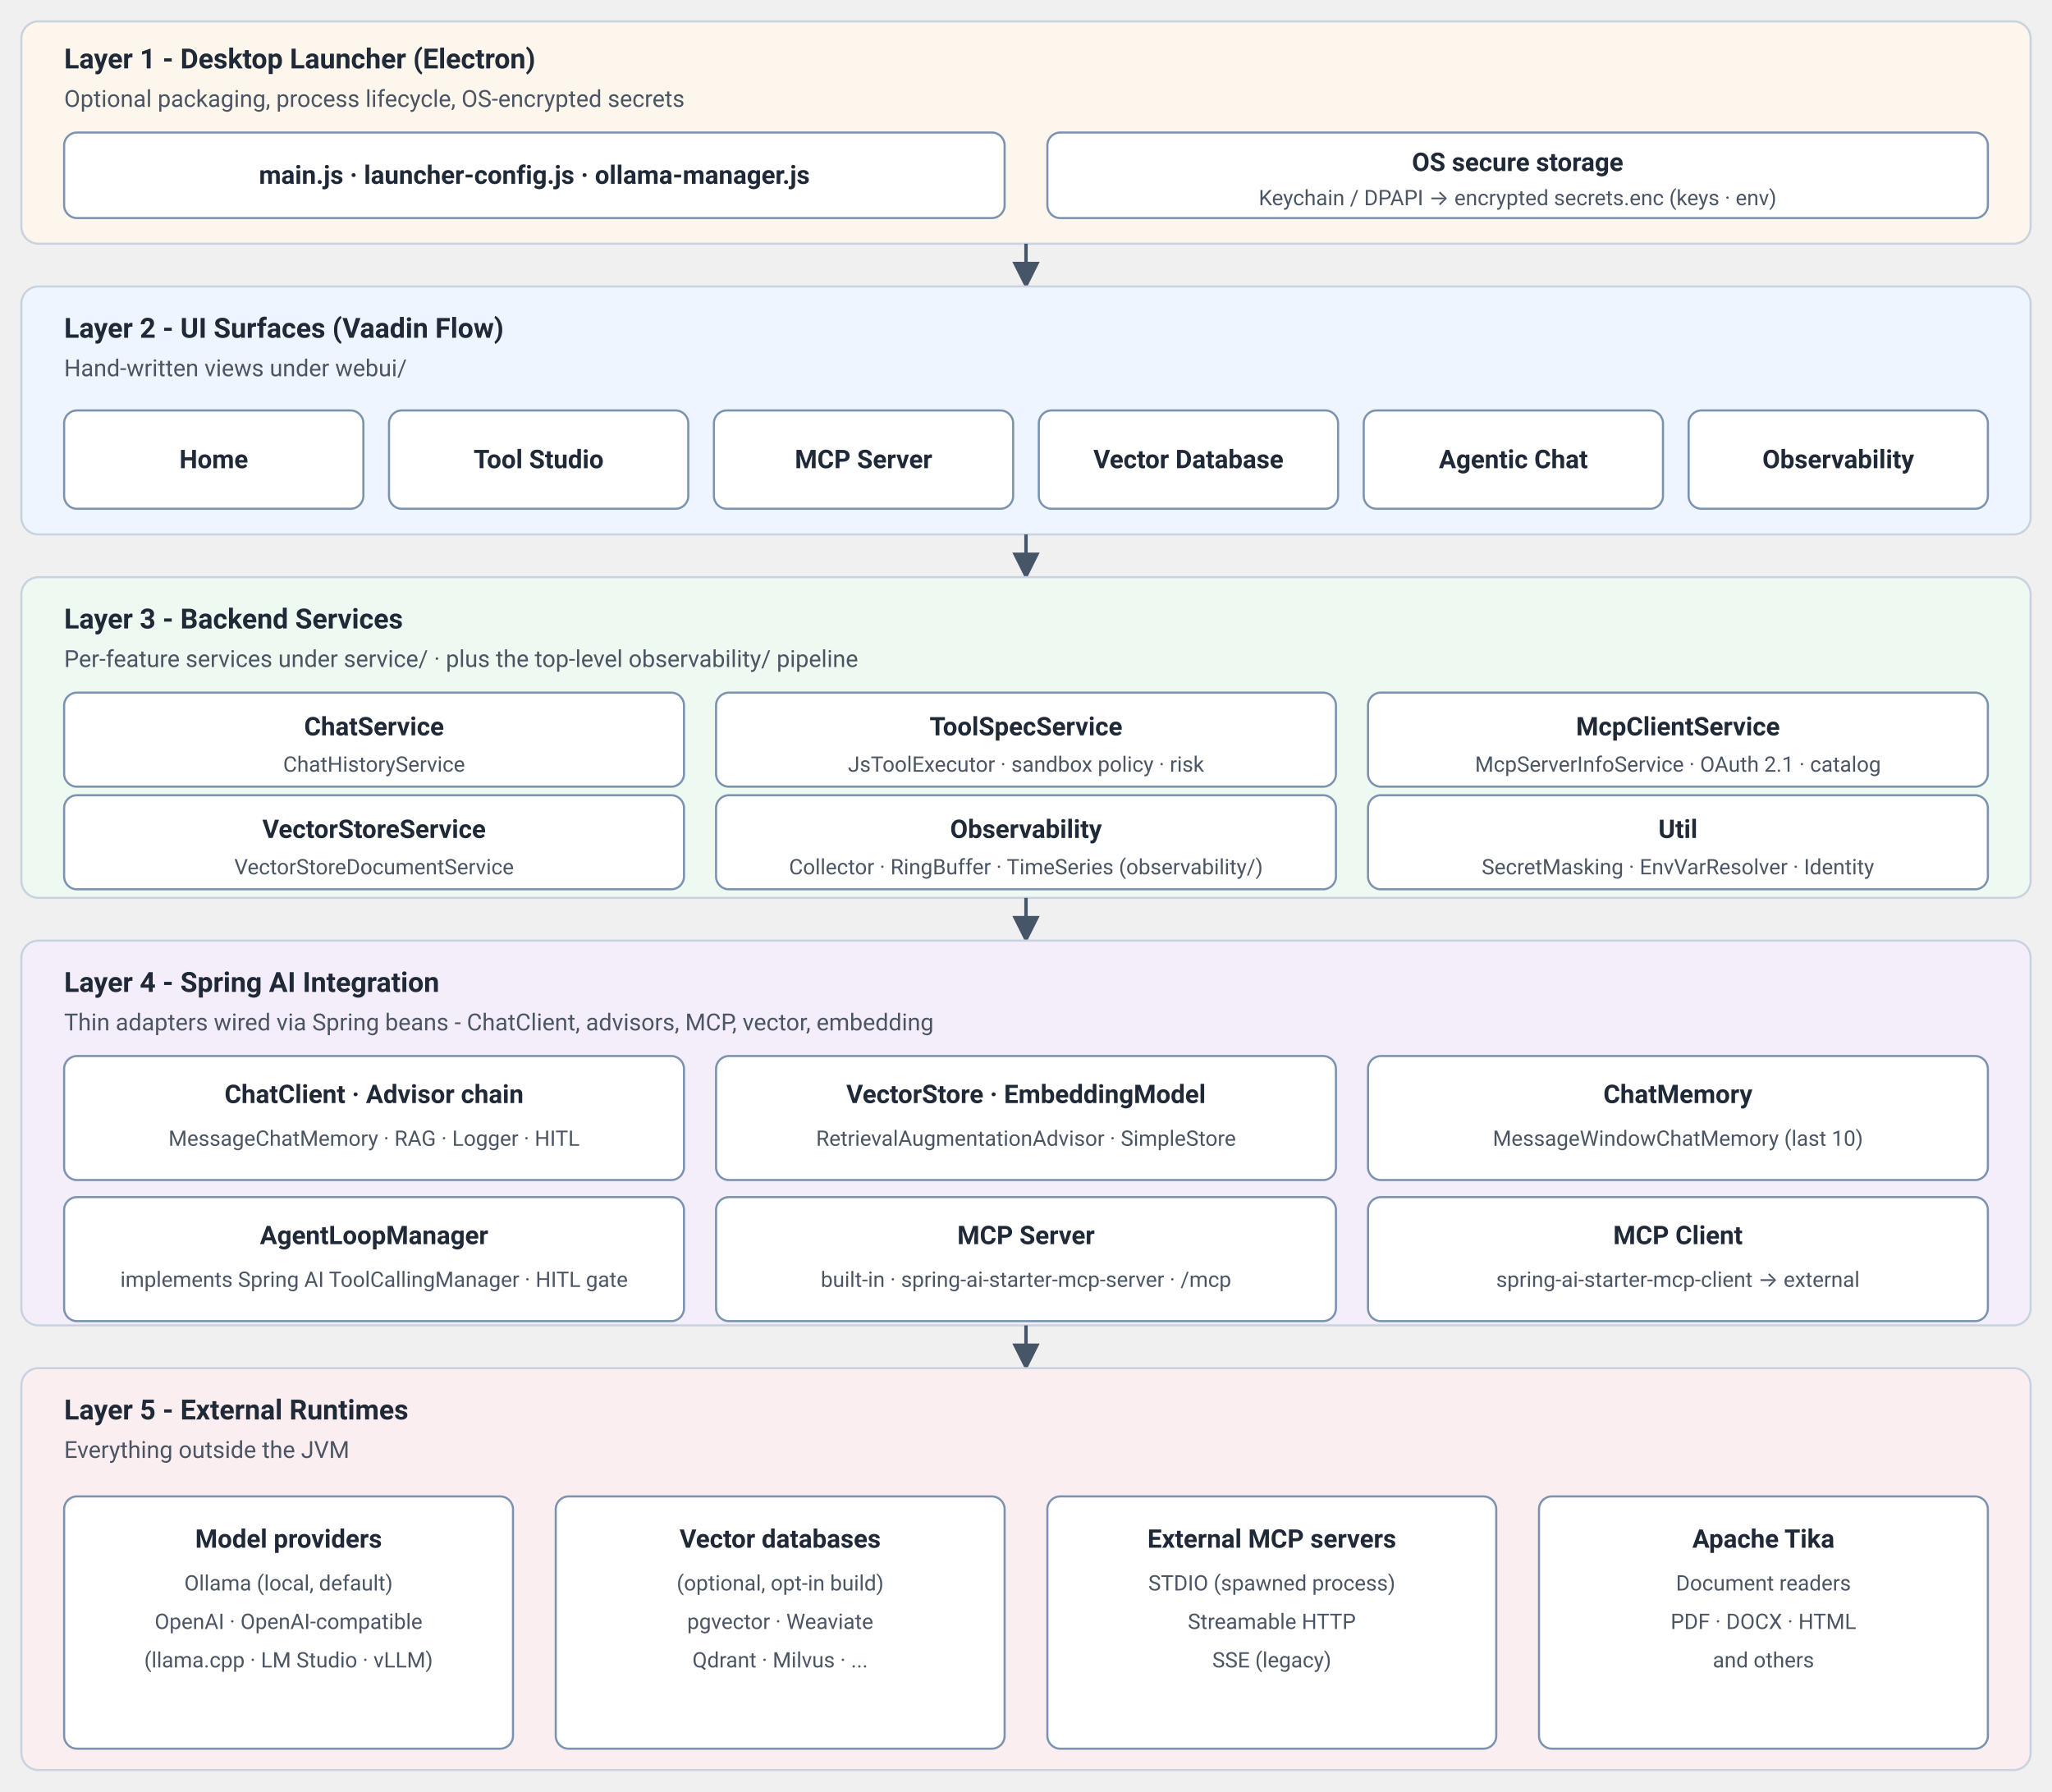
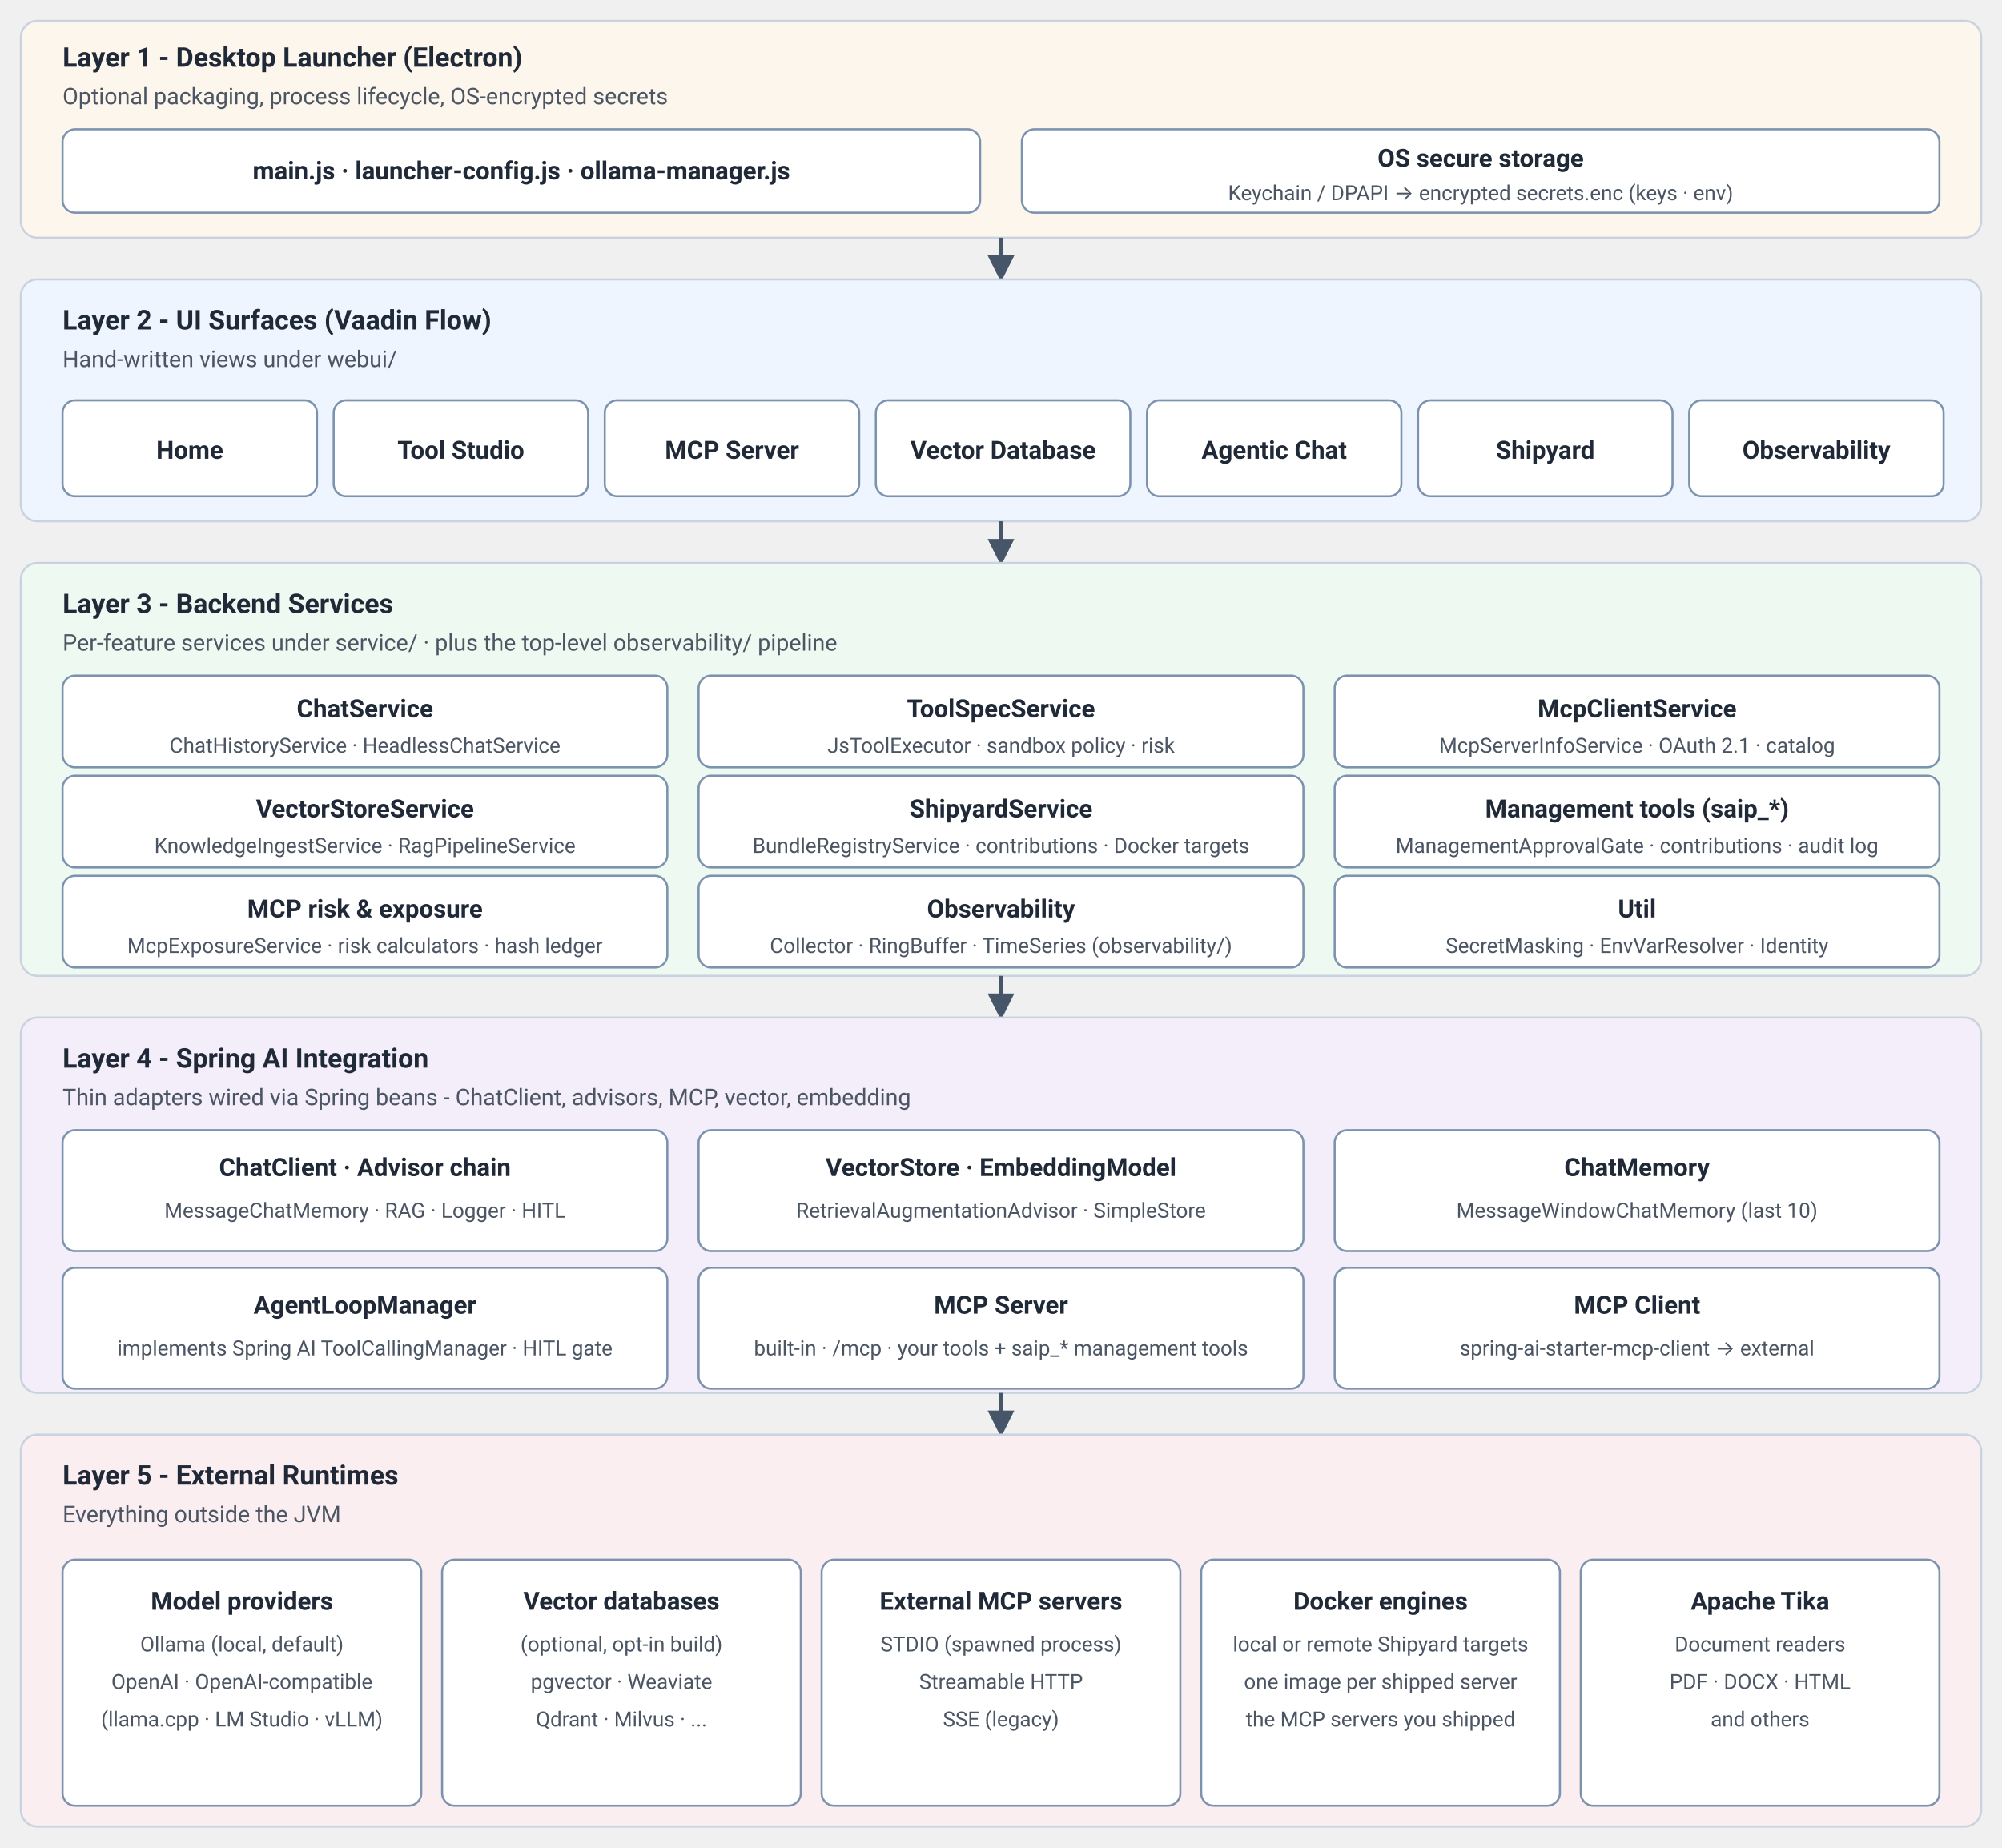
- <svg xmlns="http://www.w3.org/2000/svg" viewBox="0 0 960 838" role="img" aria-label="Spring AI Playground runtime layers">
+ <svg xmlns="http://www.w3.org/2000/svg" viewBox="0 0 960 886" role="img" aria-label="Spring AI Playground runtime layers - desktop launcher, UI surfaces including Shipyard, backend services including Shipyard and the management tools, Spring AI integration, external runtimes including Docker engines">
  <defs>
    <style>
      .band { stroke: #c9d3e0; stroke-width: 1; }
      .band-1 { fill: #fdf6ec; }
      .band-2 { fill: #eef5ff; }
      .band-3 { fill: #eef9f1; }
      .band-4 { fill: #f4eefb; }
      .band-5 { fill: #fbeef1; }
      .layer-title { font: 600 13px -apple-system, BlinkMacSystemFont, 'Segoe UI', Roboto, sans-serif; fill: #1f2937; }
      .layer-sub { font: 400 11px -apple-system, BlinkMacSystemFont, 'Segoe UI', Roboto, sans-serif; fill: #4b5563; }
      .box { fill: #ffffff; stroke: #7c93af; stroke-width: 1; }
      .box-label { font: 600 12px -apple-system, BlinkMacSystemFont, 'Segoe UI', Roboto, sans-serif; fill: #1f2937; text-anchor: middle; }
      .box-sub { font: 400 10px -apple-system, BlinkMacSystemFont, 'Segoe UI', Roboto, sans-serif; fill: #4b5563; text-anchor: middle; }
      .arrow { stroke: #475569; stroke-width: 1.6; fill: none; marker-end: url(#arrowhead); }
    </style>
    <marker id="arrowhead" viewBox="0 0 10 10" refX="9" refY="5" markerWidth="8" markerHeight="8" orient="auto-start-reverse">
      <path d="M0,0 L10,5 L0,10 z" fill="#475569" />
    </marker>
  </defs>
  <rect class="band band-1" x="10" y="10" width="940" height="104" rx="8" ry="8" />
  <text class="layer-title" x="30" y="32">Layer 1 - Desktop Launcher (Electron)</text>
  <text class="layer-sub" x="30" y="50">Optional packaging, process lifecycle, OS-encrypted secrets</text>
  <rect class="box" x="30" y="62" width="440" height="40" rx="6" ry="6" />
  <text class="box-label" x="250" y="86">main.js · launcher-config.js · ollama-manager.js</text>
  <rect class="box" x="490" y="62" width="440" height="40" rx="6" ry="6" />
  <text class="box-label" x="710" y="80">OS secure storage</text>
  <text class="box-sub" x="710" y="96">Keychain / DPAPI → encrypted secrets.enc (keys · env)</text>
  <path class="arrow" d="M480,114 L480,134" />
  <rect class="band band-2" x="10" y="134" width="940" height="116" rx="8" ry="8" />
  <text class="layer-title" x="30" y="158">Layer 2 - UI Surfaces (Vaadin Flow)</text>
  <text class="layer-sub" x="30" y="176">Hand-written views under webui/</text>
-   <rect class="box" x="30" y="192" width="140" height="46" rx="6" ry="6" />
-   <text class="box-label" x="100" y="219">Home</text>
-   <rect class="box" x="182" y="192" width="140" height="46" rx="6" ry="6" />
-   <text class="box-label" x="252" y="219">Tool Studio</text>
-   <rect class="box" x="334" y="192" width="140" height="46" rx="6" ry="6" />
-   <text class="box-label" x="404" y="219">MCP Server</text>
-   <rect class="box" x="486" y="192" width="140" height="46" rx="6" ry="6" />
-   <text class="box-label" x="556" y="219">Vector Database</text>
-   <rect class="box" x="638" y="192" width="140" height="46" rx="6" ry="6" />
-   <text class="box-label" x="708" y="219">Agentic Chat</text>
-   <rect class="box" x="790" y="192" width="140" height="46" rx="6" ry="6" />
-   <text class="box-label" x="860" y="219">Observability</text>
+   <rect class="box" x="30" y="192" width="122" height="46" rx="6" ry="6" />
+   <text class="box-label" x="91" y="220">Home</text>
+   <rect class="box" x="160" y="192" width="122" height="46" rx="6" ry="6" />
+   <text class="box-label" x="221" y="220">Tool Studio</text>
+   <rect class="box" x="290" y="192" width="122" height="46" rx="6" ry="6" />
+   <text class="box-label" x="351" y="220">MCP Server</text>
+   <rect class="box" x="420" y="192" width="122" height="46" rx="6" ry="6" />
+   <text class="box-label" x="481" y="220">Vector Database</text>
+   <rect class="box" x="550" y="192" width="122" height="46" rx="6" ry="6" />
+   <text class="box-label" x="611" y="220">Agentic Chat</text>
+   <rect class="box" x="680" y="192" width="122" height="46" rx="6" ry="6" />
+   <text class="box-label" x="741" y="220">Shipyard</text>
+   <rect class="box" x="810" y="192" width="122" height="46" rx="6" ry="6" />
+   <text class="box-label" x="871" y="220">Observability</text>
  <path class="arrow" d="M480,250 L480,270" />
-   <rect class="band band-3" x="10" y="270" width="940" height="150" rx="8" ry="8" />
+   <rect class="band band-3" x="10" y="270" width="940" height="198" rx="8" ry="8" />
  <text class="layer-title" x="30" y="294">Layer 3 - Backend Services</text>
  <text class="layer-sub" x="30" y="312">Per-feature services under service/ · plus the top-level observability/ pipeline</text>
  <rect class="box" x="30" y="324" width="290" height="44" rx="6" ry="6" />
  <text class="box-label" x="175" y="344">ChatService</text>
-   <text class="box-sub" x="175" y="361">ChatHistoryService</text>
+   <text class="box-sub" x="175" y="361">ChatHistoryService · HeadlessChatService</text>
  <rect class="box" x="335" y="324" width="290" height="44" rx="6" ry="6" />
  <text class="box-label" x="480" y="344">ToolSpecService</text>
  <text class="box-sub" x="480" y="361">JsToolExecutor · sandbox policy · risk</text>
  <rect class="box" x="640" y="324" width="290" height="44" rx="6" ry="6" />
  <text class="box-label" x="785" y="344">McpClientService</text>
  <text class="box-sub" x="785" y="361">McpServerInfoService · OAuth 2.1 · catalog</text>
  <rect class="box" x="30" y="372" width="290" height="44" rx="6" ry="6" />
  <text class="box-label" x="175" y="392">VectorStoreService</text>
-   <text class="box-sub" x="175" y="409">VectorStoreDocumentService</text>
+   <text class="box-sub" x="175" y="409">KnowledgeIngestService · RagPipelineService</text>
  <rect class="box" x="335" y="372" width="290" height="44" rx="6" ry="6" />
-   <text class="box-label" x="480" y="392">Observability</text>
-   <text class="box-sub" x="480" y="409">Collector · RingBuffer · TimeSeries (observability/)</text>
+   <text class="box-label" x="480" y="392">ShipyardService</text>
+   <text class="box-sub" x="480" y="409">BundleRegistryService · contributions · Docker targets</text>
  <rect class="box" x="640" y="372" width="290" height="44" rx="6" ry="6" />
-   <text class="box-label" x="785" y="392">Util</text>
-   <text class="box-sub" x="785" y="409">SecretMasking · EnvVarResolver · Identity</text>
-   <path class="arrow" d="M480,420 L480,440" />
-   <rect class="band band-4" x="10" y="440" width="940" height="180" rx="8" ry="8" />
-   <text class="layer-title" x="30" y="464">Layer 4 - Spring AI Integration</text>
-   <text class="layer-sub" x="30" y="482">Thin adapters wired via Spring beans - ChatClient, advisors, MCP, vector, embedding</text>
-   <rect class="box" x="30" y="494" width="290" height="58" rx="6" ry="6" />
-   <text class="box-label" x="175" y="516">ChatClient · Advisor chain</text>
-   <text class="box-sub" x="175" y="536">MessageChatMemory · RAG · Logger · HITL</text>
-   <rect class="box" x="335" y="494" width="290" height="58" rx="6" ry="6" />
-   <text class="box-label" x="480" y="516">VectorStore · EmbeddingModel</text>
-   <text class="box-sub" x="480" y="536">RetrievalAugmentationAdvisor · SimpleStore</text>
-   <rect class="box" x="640" y="494" width="290" height="58" rx="6" ry="6" />
-   <text class="box-label" x="785" y="516">ChatMemory</text>
-   <text class="box-sub" x="785" y="536">MessageWindowChatMemory (last 10)</text>
-   <rect class="box" x="30" y="560" width="290" height="58" rx="6" ry="6" />
-   <text class="box-label" x="175" y="582">AgentLoopManager</text>
-   <text class="box-sub" x="175" y="602">implements Spring AI ToolCallingManager · HITL gate</text>
-   <rect class="box" x="335" y="560" width="290" height="58" rx="6" ry="6" />
-   <text class="box-label" x="480" y="582">MCP Server</text>
-   <text class="box-sub" x="480" y="602">built-in · spring-ai-starter-mcp-server · /mcp</text>
-   <rect class="box" x="640" y="560" width="290" height="58" rx="6" ry="6" />
-   <text class="box-label" x="785" y="582">MCP Client</text>
-   <text class="box-sub" x="785" y="602">spring-ai-starter-mcp-client → external</text>
-   <path class="arrow" d="M480,620 L480,640" />
-   <rect class="band band-5" x="10" y="640" width="940" height="188" rx="8" ry="8" />
-   <text class="layer-title" x="30" y="664">Layer 5 - External Runtimes</text>
-   <text class="layer-sub" x="30" y="682">Everything outside the JVM</text>
-   <rect class="box" x="30" y="700" width="210" height="118" rx="6" ry="6" />
-   <text class="box-label" x="135" y="724">Model providers</text>
-   <text class="box-sub" x="135" y="744">Ollama (local, default)</text>
-   <text class="box-sub" x="135" y="762">OpenAI · OpenAI-compatible</text>
-   <text class="box-sub" x="135" y="780">(llama.cpp · LM Studio · vLLM)</text>
-   <rect class="box" x="260" y="700" width="210" height="118" rx="6" ry="6" />
-   <text class="box-label" x="365" y="724">Vector databases</text>
-   <text class="box-sub" x="365" y="744">(optional, opt-in build)</text>
-   <text class="box-sub" x="365" y="762">pgvector · Weaviate</text>
-   <text class="box-sub" x="365" y="780">Qdrant · Milvus · ...</text>
-   <rect class="box" x="490" y="700" width="210" height="118" rx="6" ry="6" />
-   <text class="box-label" x="595" y="724">External MCP servers</text>
-   <text class="box-sub" x="595" y="744">STDIO (spawned process)</text>
-   <text class="box-sub" x="595" y="762">Streamable HTTP</text>
-   <text class="box-sub" x="595" y="780">SSE (legacy)</text>
-   <rect class="box" x="720" y="700" width="210" height="118" rx="6" ry="6" />
-   <text class="box-label" x="825" y="724">Apache Tika</text>
-   <text class="box-sub" x="825" y="744">Document readers</text>
-   <text class="box-sub" x="825" y="762">PDF · DOCX · HTML</text>
-   <text class="box-sub" x="825" y="780">and others</text>
+   <text class="box-label" x="785" y="392">Management tools (saip_*)</text>
+   <text class="box-sub" x="785" y="409">ManagementApprovalGate · contributions · audit log</text>
+   <rect class="box" x="30" y="420" width="290" height="44" rx="6" ry="6" />
+   <text class="box-label" x="175" y="440">MCP risk &amp; exposure</text>
+   <text class="box-sub" x="175" y="457">McpExposureService · risk calculators · hash ledger</text>
+   <rect class="box" x="335" y="420" width="290" height="44" rx="6" ry="6" />
+   <text class="box-label" x="480" y="440">Observability</text>
+   <text class="box-sub" x="480" y="457">Collector · RingBuffer · TimeSeries (observability/)</text>
+   <rect class="box" x="640" y="420" width="290" height="44" rx="6" ry="6" />
+   <text class="box-label" x="785" y="440">Util</text>
+   <text class="box-sub" x="785" y="457">SecretMasking · EnvVarResolver · Identity</text>
+   <path class="arrow" d="M480,468 L480,488" />
+   <rect class="band band-4" x="10" y="488" width="940" height="180" rx="8" ry="8" />
+   <text class="layer-title" x="30" y="512">Layer 4 - Spring AI Integration</text>
+   <text class="layer-sub" x="30" y="530">Thin adapters wired via Spring beans - ChatClient, advisors, MCP, vector, embedding</text>
+   <rect class="box" x="30" y="542" width="290" height="58" rx="6" ry="6" />
+   <text class="box-label" x="175" y="564">ChatClient · Advisor chain</text>
+   <text class="box-sub" x="175" y="584">MessageChatMemory · RAG · Logger · HITL</text>
+   <rect class="box" x="335" y="542" width="290" height="58" rx="6" ry="6" />
+   <text class="box-label" x="480" y="564">VectorStore · EmbeddingModel</text>
+   <text class="box-sub" x="480" y="584">RetrievalAugmentationAdvisor · SimpleStore</text>
+   <rect class="box" x="640" y="542" width="290" height="58" rx="6" ry="6" />
+   <text class="box-label" x="785" y="564">ChatMemory</text>
+   <text class="box-sub" x="785" y="584">MessageWindowChatMemory (last 10)</text>
+   <rect class="box" x="30" y="608" width="290" height="58" rx="6" ry="6" />
+   <text class="box-label" x="175" y="630">AgentLoopManager</text>
+   <text class="box-sub" x="175" y="650">implements Spring AI ToolCallingManager · HITL gate</text>
+   <rect class="box" x="335" y="608" width="290" height="58" rx="6" ry="6" />
+   <text class="box-label" x="480" y="630">MCP Server</text>
+   <text class="box-sub" x="480" y="650">built-in · /mcp · your tools + saip_* management tools</text>
+   <rect class="box" x="640" y="608" width="290" height="58" rx="6" ry="6" />
+   <text class="box-label" x="785" y="630">MCP Client</text>
+   <text class="box-sub" x="785" y="650">spring-ai-starter-mcp-client → external</text>
+   <path class="arrow" d="M480,668 L480,688" />
+   <rect class="band band-5" x="10" y="688" width="940" height="188" rx="8" ry="8" />
+   <text class="layer-title" x="30" y="712">Layer 5 - External Runtimes</text>
+   <text class="layer-sub" x="30" y="730">Everything outside the JVM</text>
+   <rect class="box" x="30" y="748" width="172" height="118" rx="6" ry="6" />
+   <text class="box-label" x="116" y="772">Model providers</text>
+   <text class="box-sub" x="116" y="792">Ollama (local, default)</text>
+   <text class="box-sub" x="116" y="810">OpenAI · OpenAI-compatible</text>
+   <text class="box-sub" x="116" y="828">(llama.cpp · LM Studio · vLLM)</text>
+   <rect class="box" x="212" y="748" width="172" height="118" rx="6" ry="6" />
+   <text class="box-label" x="298" y="772">Vector databases</text>
+   <text class="box-sub" x="298" y="792">(optional, opt-in build)</text>
+   <text class="box-sub" x="298" y="810">pgvector · Weaviate</text>
+   <text class="box-sub" x="298" y="828">Qdrant · Milvus · ...</text>
+   <rect class="box" x="394" y="748" width="172" height="118" rx="6" ry="6" />
+   <text class="box-label" x="480" y="772">External MCP servers</text>
+   <text class="box-sub" x="480" y="792">STDIO (spawned process)</text>
+   <text class="box-sub" x="480" y="810">Streamable HTTP</text>
+   <text class="box-sub" x="480" y="828">SSE (legacy)</text>
+   <rect class="box" x="576" y="748" width="172" height="118" rx="6" ry="6" />
+   <text class="box-label" x="662" y="772">Docker engines</text>
+   <text class="box-sub" x="662" y="792">local or remote Shipyard targets</text>
+   <text class="box-sub" x="662" y="810">one image per shipped server</text>
+   <text class="box-sub" x="662" y="828">the MCP servers you shipped</text>
+   <rect class="box" x="758" y="748" width="172" height="118" rx="6" ry="6" />
+   <text class="box-label" x="844" y="772">Apache Tika</text>
+   <text class="box-sub" x="844" y="792">Document readers</text>
+   <text class="box-sub" x="844" y="810">PDF · DOCX · HTML</text>
+   <text class="box-sub" x="844" y="828">and others</text>
</svg>
